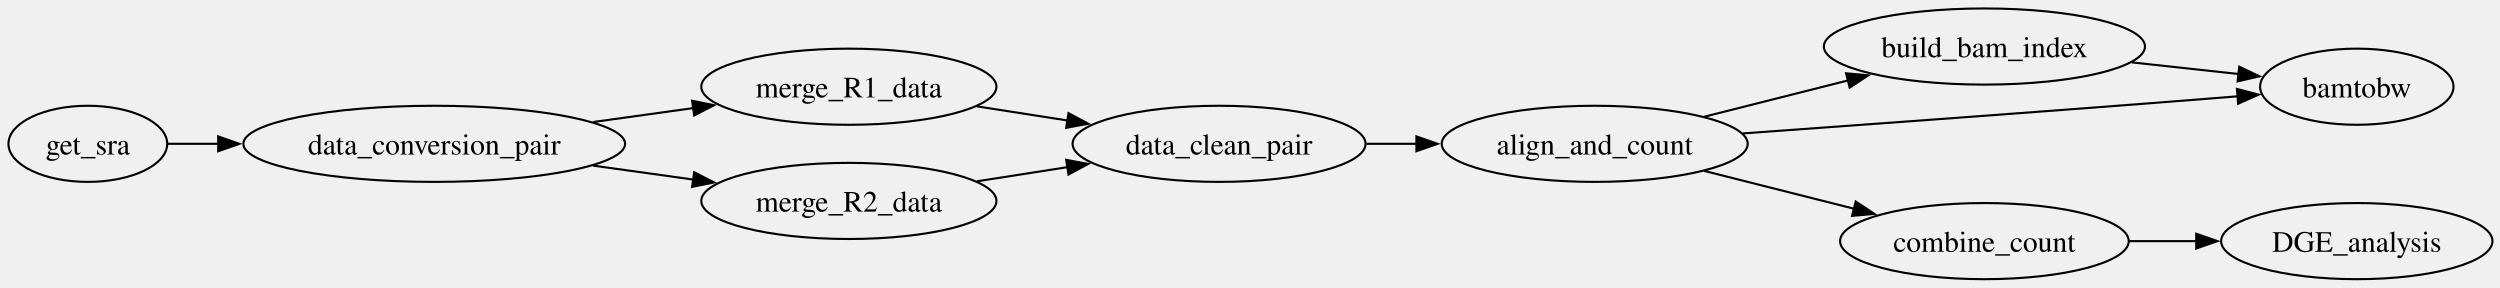
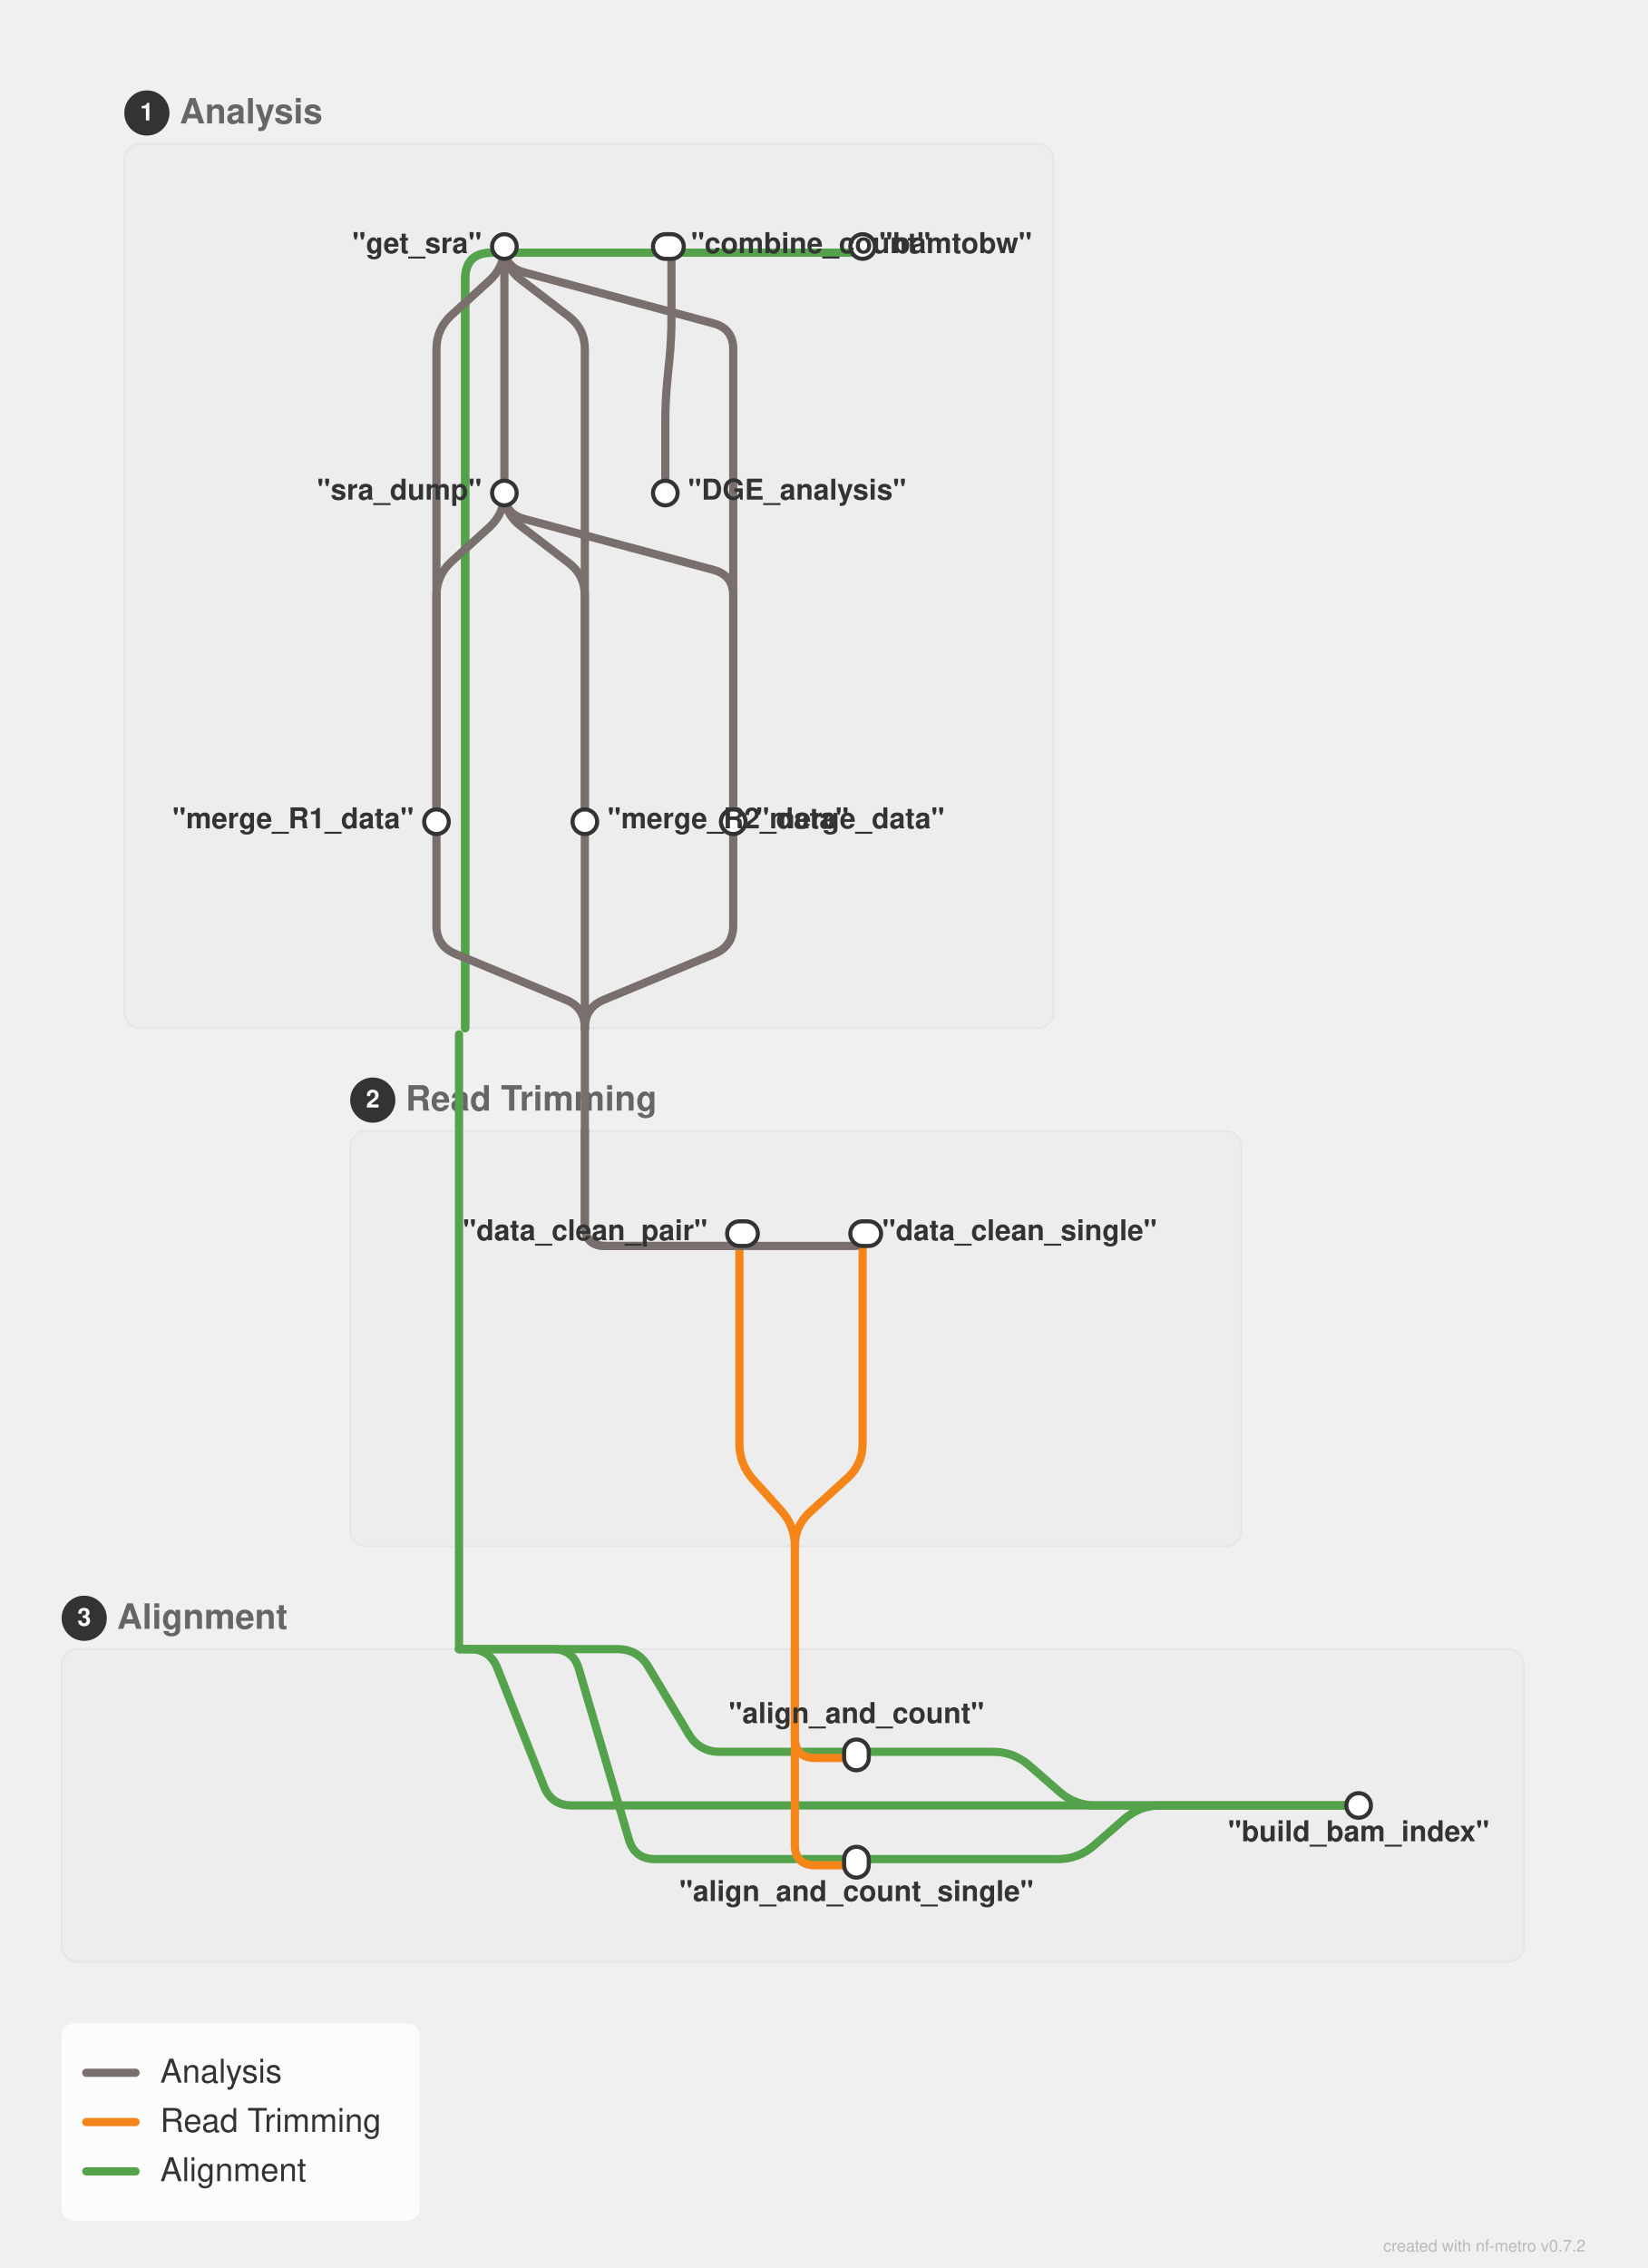
- <svg xmlns="http://www.w3.org/2000/svg" width="1182pt" height="136pt" viewBox="0.00 0.00 1182.00 136.00">
-   <g id="graph0" class="graph" transform="scale(1 1) rotate(0) translate(4 132)">
-     <g id="node1" class="node">
-       <ellipse fill="none" stroke="black" cx="37.53" cy="-64" rx="37.53" ry="18" />
-       <text xml:space="preserve" text-anchor="middle" x="37.53" y="-58.95" font-family="Times,serif" font-size="14.00">get_sra</text>
-     </g>
-     <g id="node2" class="node">
-       <ellipse fill="none" stroke="black" cx="201.31" cy="-64" rx="90.25" ry="18" />
-       <text xml:space="preserve" text-anchor="middle" x="201.31" y="-58.95" font-family="Times,serif" font-size="14.00">data_conversion_pair</text>
-     </g>
-     <g id="edge1" class="edge">
-       <path fill="none" stroke="black" d="M75.24,-64C82.7,-64 90.87,-64 99.37,-64" />
-       <polygon fill="black" stroke="black" points="99.16,-67.5 109.16,-64 99.16,-60.5 99.16,-67.5" />
-     </g>
-     <g id="node3" class="node">
-       <ellipse fill="none" stroke="black" cx="397.34" cy="-91" rx="69.78" ry="18" />
-       <text xml:space="preserve" text-anchor="middle" x="397.34" y="-85.95" font-family="Times,serif" font-size="14.00">merge_R1_data</text>
-     </g>
-     <g id="edge2" class="edge">
-       <path fill="none" stroke="black" d="M276.5,-74.32C292.08,-76.49 308.49,-78.78 324.01,-80.93" />
-       <polygon fill="black" stroke="black" points="323.23,-84.36 333.62,-82.27 324.2,-77.43 323.23,-84.36" />
-     </g>
-     <g id="node4" class="node">
-       <ellipse fill="none" stroke="black" cx="397.34" cy="-37" rx="69.78" ry="18" />
-       <text xml:space="preserve" text-anchor="middle" x="397.34" y="-31.95" font-family="Times,serif" font-size="14.00">merge_R2_data</text>
-     </g>
-     <g id="edge3" class="edge">
-       <path fill="none" stroke="black" d="M276.5,-53.68C292.08,-51.51 308.49,-49.22 324.01,-47.07" />
-       <polygon fill="black" stroke="black" points="324.2,-50.57 333.62,-45.73 323.23,-43.64 324.2,-50.57" />
-     </g>
-     <g id="node5" class="node">
-       <ellipse fill="none" stroke="black" cx="572.38" cy="-64" rx="69.26" ry="18" />
-       <text xml:space="preserve" text-anchor="middle" x="572.38" y="-58.95" font-family="Times,serif" font-size="14.00">data_clean_pair</text>
-     </g>
-     <g id="edge4" class="edge">
-       <path fill="none" stroke="black" d="M457.89,-81.71C471.7,-79.55 486.53,-77.24 500.76,-75.02" />
-       <polygon fill="black" stroke="black" points="501.18,-78.5 510.52,-73.5 500.1,-71.58 501.18,-78.5" />
-     </g>
-     <g id="edge5" class="edge">
-       <path fill="none" stroke="black" d="M457.89,-46.29C471.7,-48.45 486.53,-50.76 500.76,-52.98" />
-       <polygon fill="black" stroke="black" points="500.1,-56.42 510.52,-54.5 501.18,-49.5 500.1,-56.42" />
-     </g>
-     <g id="node6" class="node">
-       <ellipse fill="none" stroke="black" cx="749.98" cy="-64" rx="72.34" ry="18" />
-       <text xml:space="preserve" text-anchor="middle" x="749.98" y="-58.95" font-family="Times,serif" font-size="14.00">align_and_count</text>
-     </g>
-     <g id="edge6" class="edge">
-       <path fill="none" stroke="black" d="M642.03,-64C649.87,-64 657.93,-64 665.94,-64" />
-       <polygon fill="black" stroke="black" points="665.68,-67.5 675.68,-64 665.68,-60.5 665.68,-67.5" />
-     </g>
-     <g id="node7" class="node">
-       <ellipse fill="none" stroke="black" cx="934.23" cy="-110" rx="75.92" ry="18" />
-       <text xml:space="preserve" text-anchor="middle" x="934.23" y="-104.95" font-family="Times,serif" font-size="14.00">build_bam_index</text>
-     </g>
-     <g id="edge7" class="edge">
-       <path fill="none" stroke="black" d="M801.75,-76.81C822.83,-82.14 847.53,-88.37 869.79,-93.99" />
-       <polygon fill="black" stroke="black" points="868.82,-97.35 879.37,-96.4 870.53,-90.56 868.82,-97.35" />
-     </g>
-     <g id="node8" class="node">
-       <ellipse fill="none" stroke="black" cx="1110.3" cy="-91" rx="45.72" ry="18" />
-       <text xml:space="preserve" text-anchor="middle" x="1110.3" y="-85.95" font-family="Times,serif" font-size="14.00">bamtobw</text>
-     </g>
-     <g id="edge8" class="edge">
-       <path fill="none" stroke="black" d="M820.02,-68.92C872.24,-72.68 945.71,-78.04 1010.15,-83 1024.42,-84.1 1039.83,-85.32 1054.16,-86.48" />
-       <polygon fill="black" stroke="black" points="1053.62,-89.95 1063.87,-87.26 1054.18,-82.97 1053.62,-89.95" />
-     </g>
-     <g id="node9" class="node">
-       <ellipse fill="none" stroke="black" cx="934.23" cy="-18" rx="68.24" ry="18" />
-       <text xml:space="preserve" text-anchor="middle" x="934.23" y="-12.95" font-family="Times,serif" font-size="14.00">combine_count</text>
-     </g>
-     <g id="edge10" class="edge">
-       <path fill="none" stroke="black" d="M801.75,-51.19C823.74,-45.63 849.67,-39.09 872.66,-33.29" />
-       <polygon fill="black" stroke="black" points="873.38,-36.72 882.22,-30.88 871.66,-29.93 873.38,-36.72" />
-     </g>
-     <g id="edge9" class="edge">
-       <path fill="none" stroke="black" d="M1004.03,-102.49C1020.78,-100.66 1038.47,-98.73 1054.47,-96.99" />
-       <polygon fill="black" stroke="black" points="1054.71,-100.48 1064.27,-95.91 1053.95,-93.52 1054.71,-100.48" />
-     </g>
-     <g id="node10" class="node">
-       <ellipse fill="none" stroke="black" cx="1110.3" cy="-18" rx="64.15" ry="18" />
-       <text xml:space="preserve" text-anchor="middle" x="1110.3" y="-12.95" font-family="Times,serif" font-size="14.00">DGE_analysis</text>
-     </g>
-     <g id="edge11" class="edge">
-       <path fill="none" stroke="black" d="M1002.53,-18C1013,-18 1023.87,-18 1034.49,-18" />
-       <polygon fill="black" stroke="black" points="1034.38,-21.5 1044.38,-18 1034.38,-14.5 1034.38,-21.5" />
-     </g>
-   </g>
+ <svg xmlns="http://www.w3.org/2000/svg" width="802" height="1104" viewBox="0 0 802 1104">
+   <defs>
+ </defs>
+   <style>@media (prefers-color-scheme: dark) {
+     .nf-metro-section-label { fill: #d0d0d0; }
+     .nf-metro-section-num-circle { fill: #777777; }
+     .nf-metro-title { fill: #ffffff; }
+ }
+ </style>
+   <rect x="60.507" y="70.0" width="452.493" height="430.5" rx="8" ry="8" fill="#ededed" stroke="#e6e6e6" stroke-width="1.0" class="nf-metro-section-box" data-section-id="generic" data-section-lines="align,generic" />
+   <circle cx="71.507" cy="55.0" r="11" fill="#333333" class="nf-metro-section-num-circle" data-section-id="generic" />
+   <text x="71.507" y="55.0" font-size="12" fill="#ffffff" font-family="'Helvetica Neue', Helvetica, Arial, sans-serif" font-weight="bold" text-anchor="middle" dy="0.3em" data-section-id="generic">1</text>
+   <text x="87.507" y="55.0" font-size="17.0" fill="#666666" font-family="'Helvetica Neue', Helvetica, Arial, sans-serif" font-weight="bold" dy="0.3em" class="nf-metro-section-label" data-section-id="generic">Analysis</text>
+   <rect x="170.5" y="550.5" width="434.0" height="202.233" rx="8" ry="8" fill="#ededed" stroke="#e6e6e6" stroke-width="1.0" class="nf-metro-section-box" data-section-id="trim" data-section-lines="generic,trim" />
+   <circle cx="181.5" cy="535.5" r="11" fill="#333333" class="nf-metro-section-num-circle" data-section-id="trim" />
+   <text x="181.5" y="535.5" font-size="12" fill="#ffffff" font-family="'Helvetica Neue', Helvetica, Arial, sans-serif" font-weight="bold" text-anchor="middle" dy="0.3em" data-section-id="trim">2</text>
+   <text x="197.5" y="535.5" font-size="17.0" fill="#666666" font-family="'Helvetica Neue', Helvetica, Arial, sans-serif" font-weight="bold" dy="0.3em" class="nf-metro-section-label" data-section-id="trim">Read Trimming</text>
+   <rect x="30.0" y="802.733" width="712.0" height="152.233" rx="8" ry="8" fill="#ededed" stroke="#e6e6e6" stroke-width="1.0" class="nf-metro-section-box" data-section-id="align" data-section-lines="align,trim" />
+   <circle cx="41.0" cy="787.733" r="11" fill="#333333" class="nf-metro-section-num-circle" data-section-id="align" />
+   <text x="41.0" y="787.733" font-size="12" fill="#ffffff" font-family="'Helvetica Neue', Helvetica, Arial, sans-serif" font-weight="bold" text-anchor="middle" dy="0.3em" data-section-id="align">3</text>
+   <text x="57.0" y="787.733" font-size="17.0" fill="#666666" font-family="'Helvetica Neue', Helvetica, Arial, sans-serif" font-weight="bold" dy="0.3em" class="nf-metro-section-label" data-section-id="align">Alignment</text>
+   <path d="M417.0,852.733 L483.5,852.733 Q493.5,852.733,501.042,859.299 L515.958,872.284 Q523.5,878.85,533.5,878.85 L661.5,878.85" stroke="#54A24B" stroke-width="4.0" fill="none" stroke-linecap="round" stroke-linejoin="round" class="metro-line-align" data-line-id="align" />
+   <path d="M417.0,904.966 L515.0,904.966 Q525.0,904.966,532.542,898.4 L547.458,885.416 Q555.0,878.85,565.0,878.85 L661.5,878.85" stroke="#54A24B" stroke-width="4.0" fill="none" stroke-linecap="round" stroke-linejoin="round" class="metro-line-align" data-line-id="align" />
+   <path d="M417.0,852.733 L350.5,852.733 Q340.5,852.733,335.355,844.158 L315.645,811.308 Q310.5,802.733,300.5,802.733 L223.5,802.733" stroke="#54A24B" stroke-width="4.0" fill="none" stroke-linecap="round" stroke-linejoin="round" class="metro-line-align" data-line-id="align" />
+   <path d="M226.5,500.5 L226.5,136.0 Q226.5,123.0,239.5,123.0 L417.0,123.0" stroke="#54A24B" stroke-width="4.0" fill="none" stroke-linecap="round" stroke-linejoin="round" class="metro-line-align" data-line-id="align" />
+   <path d="M226.5,500.5 L226.5,136.0 Q226.5,123.0,239.5,123.0 L323.928,123.0" stroke="#54A24B" stroke-width="4.0" fill="none" stroke-linecap="round" stroke-linejoin="round" class="metro-line-align" data-line-id="align" />
+   <path d="M417.0,904.966 L319.0,904.966 Q309.0,904.966,306.184,895.371 L281.816,812.328 Q279.0,802.733,269.0,802.733 L223.5,802.733" stroke="#54A24B" stroke-width="4.0" fill="none" stroke-linecap="round" stroke-linejoin="round" class="metro-line-align" data-line-id="align" />
+   <path d="M661.5,878.85 L278.5,878.85 Q268.5,878.85,264.833,869.546 L242.167,812.037 Q238.5,802.733,228.5,802.733 L223.5,802.733" stroke="#54A24B" stroke-width="4.0" fill="none" stroke-linecap="round" stroke-linejoin="round" class="metro-line-align" data-line-id="align" />
+   <path d="M223.5,802.733 L223.5,503.5" stroke="#54A24B" stroke-width="4.0" stroke-linecap="round" class="metro-line-align" data-line-id="align" />
+   <path d="M360.0,600.5 L360.0,702.733 Q360.0,712.733,366.69,720.166 L380.31,735.3 Q387.0,742.733,387.0,752.733 L387.0,752.733" stroke="#F58518" stroke-width="4.0" fill="none" stroke-linecap="round" stroke-linejoin="round" class="metro-line-trim" data-line-id="trim" />
+   <path d="M387.0,802.733 L387.0,845.733 Q387.0,855.733,397.0,855.733 L417.0,855.733" stroke="#F58518" stroke-width="4.0" fill="none" stroke-linecap="round" stroke-linejoin="round" class="metro-line-trim" data-line-id="trim" />
+   <path d="M420.0,600.5 L420.0,702.733 Q420.0,712.733,412.601,719.46 L394.399,736.006 Q387.0,742.733,387.0,752.733 L387.0,752.733" stroke="#F58518" stroke-width="4.0" fill="none" stroke-linecap="round" stroke-linejoin="round" class="metro-line-trim" data-line-id="trim" />
+   <path d="M387.0,802.733 L387.0,897.966 Q387.0,907.966,397.0,907.966 L417.0,907.966" stroke="#F58518" stroke-width="4.0" fill="none" stroke-linecap="round" stroke-linejoin="round" class="metro-line-trim" data-line-id="trim" />
+   <path d="M387.0,752.733 L387.0,802.733" stroke="#F58518" stroke-width="4.0" stroke-linecap="round" class="metro-line-trim" data-line-id="trim" />
+   <path d="M245.578,120.0 L245.578,240.0" stroke="#79706E" stroke-width="4.0" stroke-linecap="round" class="metro-line-generic" data-line-id="generic" />
+   <path d="M245.578,120.0 L245.578,120.0 Q245.578,130.0,238.172,136.719 L219.913,153.281 Q212.507,160.0,212.507,170.0 L212.507,400.0" stroke="#79706E" stroke-width="4.0" fill="none" stroke-linecap="round" stroke-linejoin="round" class="metro-line-generic" data-line-id="generic" />
+   <path d="M245.578,120.0 L245.578,120.0 Q245.578,130.0,253.518,136.08 L276.814,153.92 Q284.753,160.0,284.753,170.0 L284.753,400.0" stroke="#79706E" stroke-width="4.0" fill="none" stroke-linecap="round" stroke-linejoin="round" class="metro-line-generic" data-line-id="generic" />
+   <path d="M245.578,120.0 L245.578,120.0 Q245.578,130.0,255.235,132.6 L347.344,157.4 Q357.0,160.0,357.0,170.0 L357.0,400.0" stroke="#79706E" stroke-width="4.0" fill="none" stroke-linecap="round" stroke-linejoin="round" class="metro-line-generic" data-line-id="generic" />
+   <path d="M245.578,240.0 L245.578,240.0 Q245.578,250.0,238.172,256.719 L219.913,273.281 Q212.507,280.0,212.507,290.0 L212.507,400.0" stroke="#79706E" stroke-width="4.0" fill="none" stroke-linecap="round" stroke-linejoin="round" class="metro-line-generic" data-line-id="generic" />
+   <path d="M245.578,240.0 L245.578,240.0 Q245.578,250.0,253.518,256.08 L276.814,273.92 Q284.753,280.0,284.753,290.0 L284.753,400.0" stroke="#79706E" stroke-width="4.0" fill="none" stroke-linecap="round" stroke-linejoin="round" class="metro-line-generic" data-line-id="generic" />
+   <path d="M245.578,240.0 L245.578,240.0 Q245.578,250.0,255.235,252.6 L347.344,277.4 Q357.0,280.0,357.0,290.0 L357.0,400.0" stroke="#79706E" stroke-width="4.0" fill="none" stroke-linecap="round" stroke-linejoin="round" class="metro-line-generic" data-line-id="generic" />
+   <path d="M326.928,120.0 L326.928,155.0 Q326.928,165.0,325.933,174.95 L324.923,185.05 Q323.928,195.0,323.928,205.0 L323.928,240.0" stroke="#79706E" stroke-width="4.0" fill="none" stroke-linecap="round" stroke-linejoin="round" class="metro-line-generic" data-line-id="generic" />
+   <path d="M212.507,400.0 L212.507,450.5 Q212.507,460.5,221.742,464.335 L275.518,486.665 Q284.753,490.5,284.753,500.5 L284.753,500.5" stroke="#79706E" stroke-width="4.0" fill="none" stroke-linecap="round" stroke-linejoin="round" class="metro-line-generic" data-line-id="generic" />
+   <path d="M284.753,550.5 L284.753,596.5 Q284.753,606.5,294.753,606.5 L357.0,606.5" stroke="#79706E" stroke-width="4.0" fill="none" stroke-linecap="round" stroke-linejoin="round" class="metro-line-generic" data-line-id="generic" />
+   <path d="M284.753,400.0 L284.753,500.5" stroke="#79706E" stroke-width="4.0" stroke-linecap="round" class="metro-line-generic" data-line-id="generic" />
+   <path d="M357.0,400.0 L357.0,450.5 Q357.0,460.5,347.765,464.335 L293.989,486.665 Q284.753,490.5,284.753,500.5 L284.753,500.5" stroke="#79706E" stroke-width="4.0" fill="none" stroke-linecap="round" stroke-linejoin="round" class="metro-line-generic" data-line-id="generic" />
+   <path d="M284.753,550.5 L284.753,596.5 Q284.753,606.5,294.753,606.5 L417.0,606.5" stroke="#79706E" stroke-width="4.0" fill="none" stroke-linecap="round" stroke-linejoin="round" class="metro-line-generic" data-line-id="generic" />
+   <path d="M284.753,500.5 L284.753,550.5" stroke="#79706E" stroke-width="4.0" stroke-linecap="round" class="metro-line-generic" data-line-id="generic" />
+   <rect x="239.578" y="114.0" width="12.0" height="12.0" rx="6.0" ry="6.0" fill="#ffffff" stroke="#333333" stroke-width="2.0" class="nf-metro-station" data-station-id="n0" data-station-lines="generic" data-station-label="&quot;get_sra&quot;" data-section-id="generic" data-section-name="Analysis" />
+   <rect x="239.578" y="234.0" width="12.0" height="12.0" rx="6.0" ry="6.0" fill="#ffffff" stroke="#333333" stroke-width="2.0" class="nf-metro-station" data-station-id="n1" data-station-lines="generic" data-station-label="&quot;sra_dump&quot;" data-section-id="generic" data-section-name="Analysis" />
+   <rect x="206.507" y="394.0" width="12.0" height="12.0" rx="6.0" ry="6.0" fill="#ffffff" stroke="#333333" stroke-width="2.0" class="nf-metro-station" data-station-id="n2" data-station-lines="generic" data-station-label="&quot;merge_R1_data&quot;" data-section-id="generic" data-section-name="Analysis" />
+   <rect x="278.753" y="394.0" width="12.0" height="12.0" rx="6.0" ry="6.0" fill="#ffffff" stroke="#333333" stroke-width="2.0" class="nf-metro-station" data-station-id="n3" data-station-lines="generic" data-station-label="&quot;merge_R2_data&quot;" data-section-id="generic" data-section-name="Analysis" />
+   <rect x="351.0" y="394.0" width="12.0" height="12.0" rx="6.0" ry="6.0" fill="#ffffff" stroke="#333333" stroke-width="2.0" class="nf-metro-station" data-station-id="n4" data-station-lines="generic" data-station-label="&quot;merge_data&quot;" data-section-id="generic" data-section-name="Analysis" />
+   <rect x="414.0" y="114.0" width="12.0" height="12.0" rx="6.0" ry="6.0" fill="#ffffff" stroke="#333333" stroke-width="2.0" class="nf-metro-station" data-station-id="n10" data-station-lines="align" data-station-label="&quot;bamtobw&quot;" data-section-id="generic" data-section-name="Analysis" />
+   <rect x="317.928" y="114.0" width="15.0" height="12.0" rx="6.0" ry="6.0" fill="#ffffff" stroke="#333333" stroke-width="2.0" class="nf-metro-station" data-station-id="n11" data-station-lines="align,generic" data-station-label="&quot;combine_count&quot;" data-section-id="generic" data-section-name="Analysis" />
+   <rect x="317.928" y="234.0" width="12.0" height="12.0" rx="6.0" ry="6.0" fill="#ffffff" stroke="#333333" stroke-width="2.0" class="nf-metro-station" data-station-id="n12" data-station-lines="generic" data-station-label="&quot;DGE_analysis&quot;" data-section-id="generic" data-section-name="Analysis" />
+   <rect x="354.0" y="594.5" width="15.0" height="12.0" rx="6.0" ry="6.0" fill="#ffffff" stroke="#333333" stroke-width="2.0" class="nf-metro-station" data-station-id="n5" data-station-lines="generic,trim" data-station-label="&quot;data_clean_pair&quot;" data-section-id="trim" data-section-name="Read Trimming" />
+   <rect x="414.0" y="594.5" width="15.0" height="12.0" rx="6.0" ry="6.0" fill="#ffffff" stroke="#333333" stroke-width="2.0" class="nf-metro-station" data-station-id="n6" data-station-lines="generic,trim" data-station-label="&quot;data_clean_single&quot;" data-section-id="trim" data-section-name="Read Trimming" />
+   <rect x="411.0" y="846.733" width="12.0" height="15.0" rx="6.0" ry="6.0" fill="#ffffff" stroke="#333333" stroke-width="2.0" class="nf-metro-station" data-station-id="n7" data-station-lines="align,trim" data-station-label="&quot;align_and_count&quot;" data-section-id="align" data-section-name="Alignment" />
+   <rect x="411.0" y="898.966" width="12.0" height="15.0" rx="6.0" ry="6.0" fill="#ffffff" stroke="#333333" stroke-width="2.0" class="nf-metro-station" data-station-id="n8" data-station-lines="align,trim" data-station-label="&quot;align_and_count_single&quot;" data-section-id="align" data-section-name="Alignment" />
+   <rect x="655.5" y="872.85" width="12.0" height="12.0" rx="6.0" ry="6.0" fill="#ffffff" stroke="#333333" stroke-width="2.0" class="nf-metro-station" data-station-id="n9" data-station-lines="align" data-station-label="&quot;build_bam_index&quot;" data-section-id="align" data-section-name="Alignment" />
+   <text x="234.578" y="120.0" font-size="14.0" fill="#333333" font-family="'Helvetica Neue', Helvetica, Arial, sans-serif" font-weight="bold" text-anchor="end" dominant-baseline="central" data-station-id="n0" class="nf-metro-station-label">"get_sra"</text>
+   <text x="336.428" y="120.0" font-size="14.0" fill="#333333" font-family="'Helvetica Neue', Helvetica, Arial, sans-serif" font-weight="bold" text-anchor="start" dominant-baseline="central" data-station-id="n11" class="nf-metro-station-label">"combine_count"</text>
+   <text x="417.0" y="838.733" font-size="14.0" fill="#333333" font-family="'Helvetica Neue', Helvetica, Arial, sans-serif" font-weight="bold" text-anchor="middle" dominant-baseline="auto" data-station-id="n7" class="nf-metro-station-label">"align_and_count"</text>
+   <text x="417.0" y="918.966" font-size="14.0" fill="#333333" font-family="'Helvetica Neue', Helvetica, Arial, sans-serif" font-weight="bold" text-anchor="middle" dominant-baseline="hanging" data-station-id="n8" class="nf-metro-station-label">"align_and_count_single"</text>
+   <text x="428.0" y="120.0" font-size="14.0" fill="#333333" font-family="'Helvetica Neue', Helvetica, Arial, sans-serif" font-weight="bold" text-anchor="start" dominant-baseline="central" data-station-id="n10" class="nf-metro-station-label">"bamtobw"</text>
+   <text x="344.5" y="600.5" font-size="14.0" fill="#333333" font-family="'Helvetica Neue', Helvetica, Arial, sans-serif" font-weight="bold" text-anchor="end" dominant-baseline="central" data-station-id="n5" class="nf-metro-station-label">"data_clean_pair"</text>
+   <text x="429.5" y="600.5" font-size="14.0" fill="#333333" font-family="'Helvetica Neue', Helvetica, Arial, sans-serif" font-weight="bold" text-anchor="start" dominant-baseline="central" data-station-id="n6" class="nf-metro-station-label">"data_clean_single"</text>
+   <text x="234.578" y="240.0" font-size="14.0" fill="#333333" font-family="'Helvetica Neue', Helvetica, Arial, sans-serif" font-weight="bold" text-anchor="end" dominant-baseline="central" data-station-id="n1" class="nf-metro-station-label">"sra_dump"</text>
+   <text x="334.928" y="240.0" font-size="14.0" fill="#333333" font-family="'Helvetica Neue', Helvetica, Arial, sans-serif" font-weight="bold" text-anchor="start" dominant-baseline="central" data-station-id="n12" class="nf-metro-station-label">"DGE_analysis"</text>
+   <text x="661.5" y="889.85" font-size="14.0" fill="#333333" font-family="'Helvetica Neue', Helvetica, Arial, sans-serif" font-weight="bold" text-anchor="middle" dominant-baseline="hanging" data-station-id="n9" class="nf-metro-station-label">"build_bam_index"</text>
+   <text x="201.507" y="400.0" font-size="14.0" fill="#333333" font-family="'Helvetica Neue', Helvetica, Arial, sans-serif" font-weight="bold" text-anchor="end" dominant-baseline="central" data-station-id="n2" class="nf-metro-station-label">"merge_R1_data"</text>
+   <text x="295.753" y="400.0" font-size="14.0" fill="#333333" font-family="'Helvetica Neue', Helvetica, Arial, sans-serif" font-weight="bold" text-anchor="start" dominant-baseline="central" data-station-id="n3" class="nf-metro-station-label">"merge_R2_data"</text>
+   <text x="368.0" y="400.0" font-size="14.0" fill="#333333" font-family="'Helvetica Neue', Helvetica, Arial, sans-serif" font-weight="bold" text-anchor="start" dominant-baseline="central" data-station-id="n4" class="nf-metro-station-label">"merge_data"</text>
+   <rect x="30.0" y="984.966" width="174.4" height="96.0" rx="6" ry="6" fill="rgba(255, 255, 255, 0.8)" />
+   <path d="M42.0,1008.966 L66.0,1008.966" stroke="#79706E" stroke-width="4.0" stroke-linecap="round" />
+   <text x="78.0" y="1008.966" font-size="16.0" fill="#333333" font-family="'Helvetica Neue', Helvetica, Arial, sans-serif" dy="0.3em">Analysis</text>
+   <path d="M42.0,1032.966 L66.0,1032.966" stroke="#F58518" stroke-width="4.0" stroke-linecap="round" />
+   <text x="78.0" y="1032.966" font-size="16.0" fill="#333333" font-family="'Helvetica Neue', Helvetica, Arial, sans-serif" dy="0.3em">Read Trimming</text>
+   <path d="M42.0,1056.966 L66.0,1056.966" stroke="#54A24B" stroke-width="4.0" stroke-linecap="round" />
+   <text x="78.0" y="1056.966" font-size="16.0" fill="#333333" font-family="'Helvetica Neue', Helvetica, Arial, sans-serif" dy="0.3em">Alignment</text>
+   <text x="772.0" y="1096.0" font-size="8" fill="rgba(150, 150, 150, 0.6)" font-family="'Helvetica Neue', Helvetica, Arial, sans-serif" text-anchor="end">created with nf-metro v0.7.2</text>
</svg>
